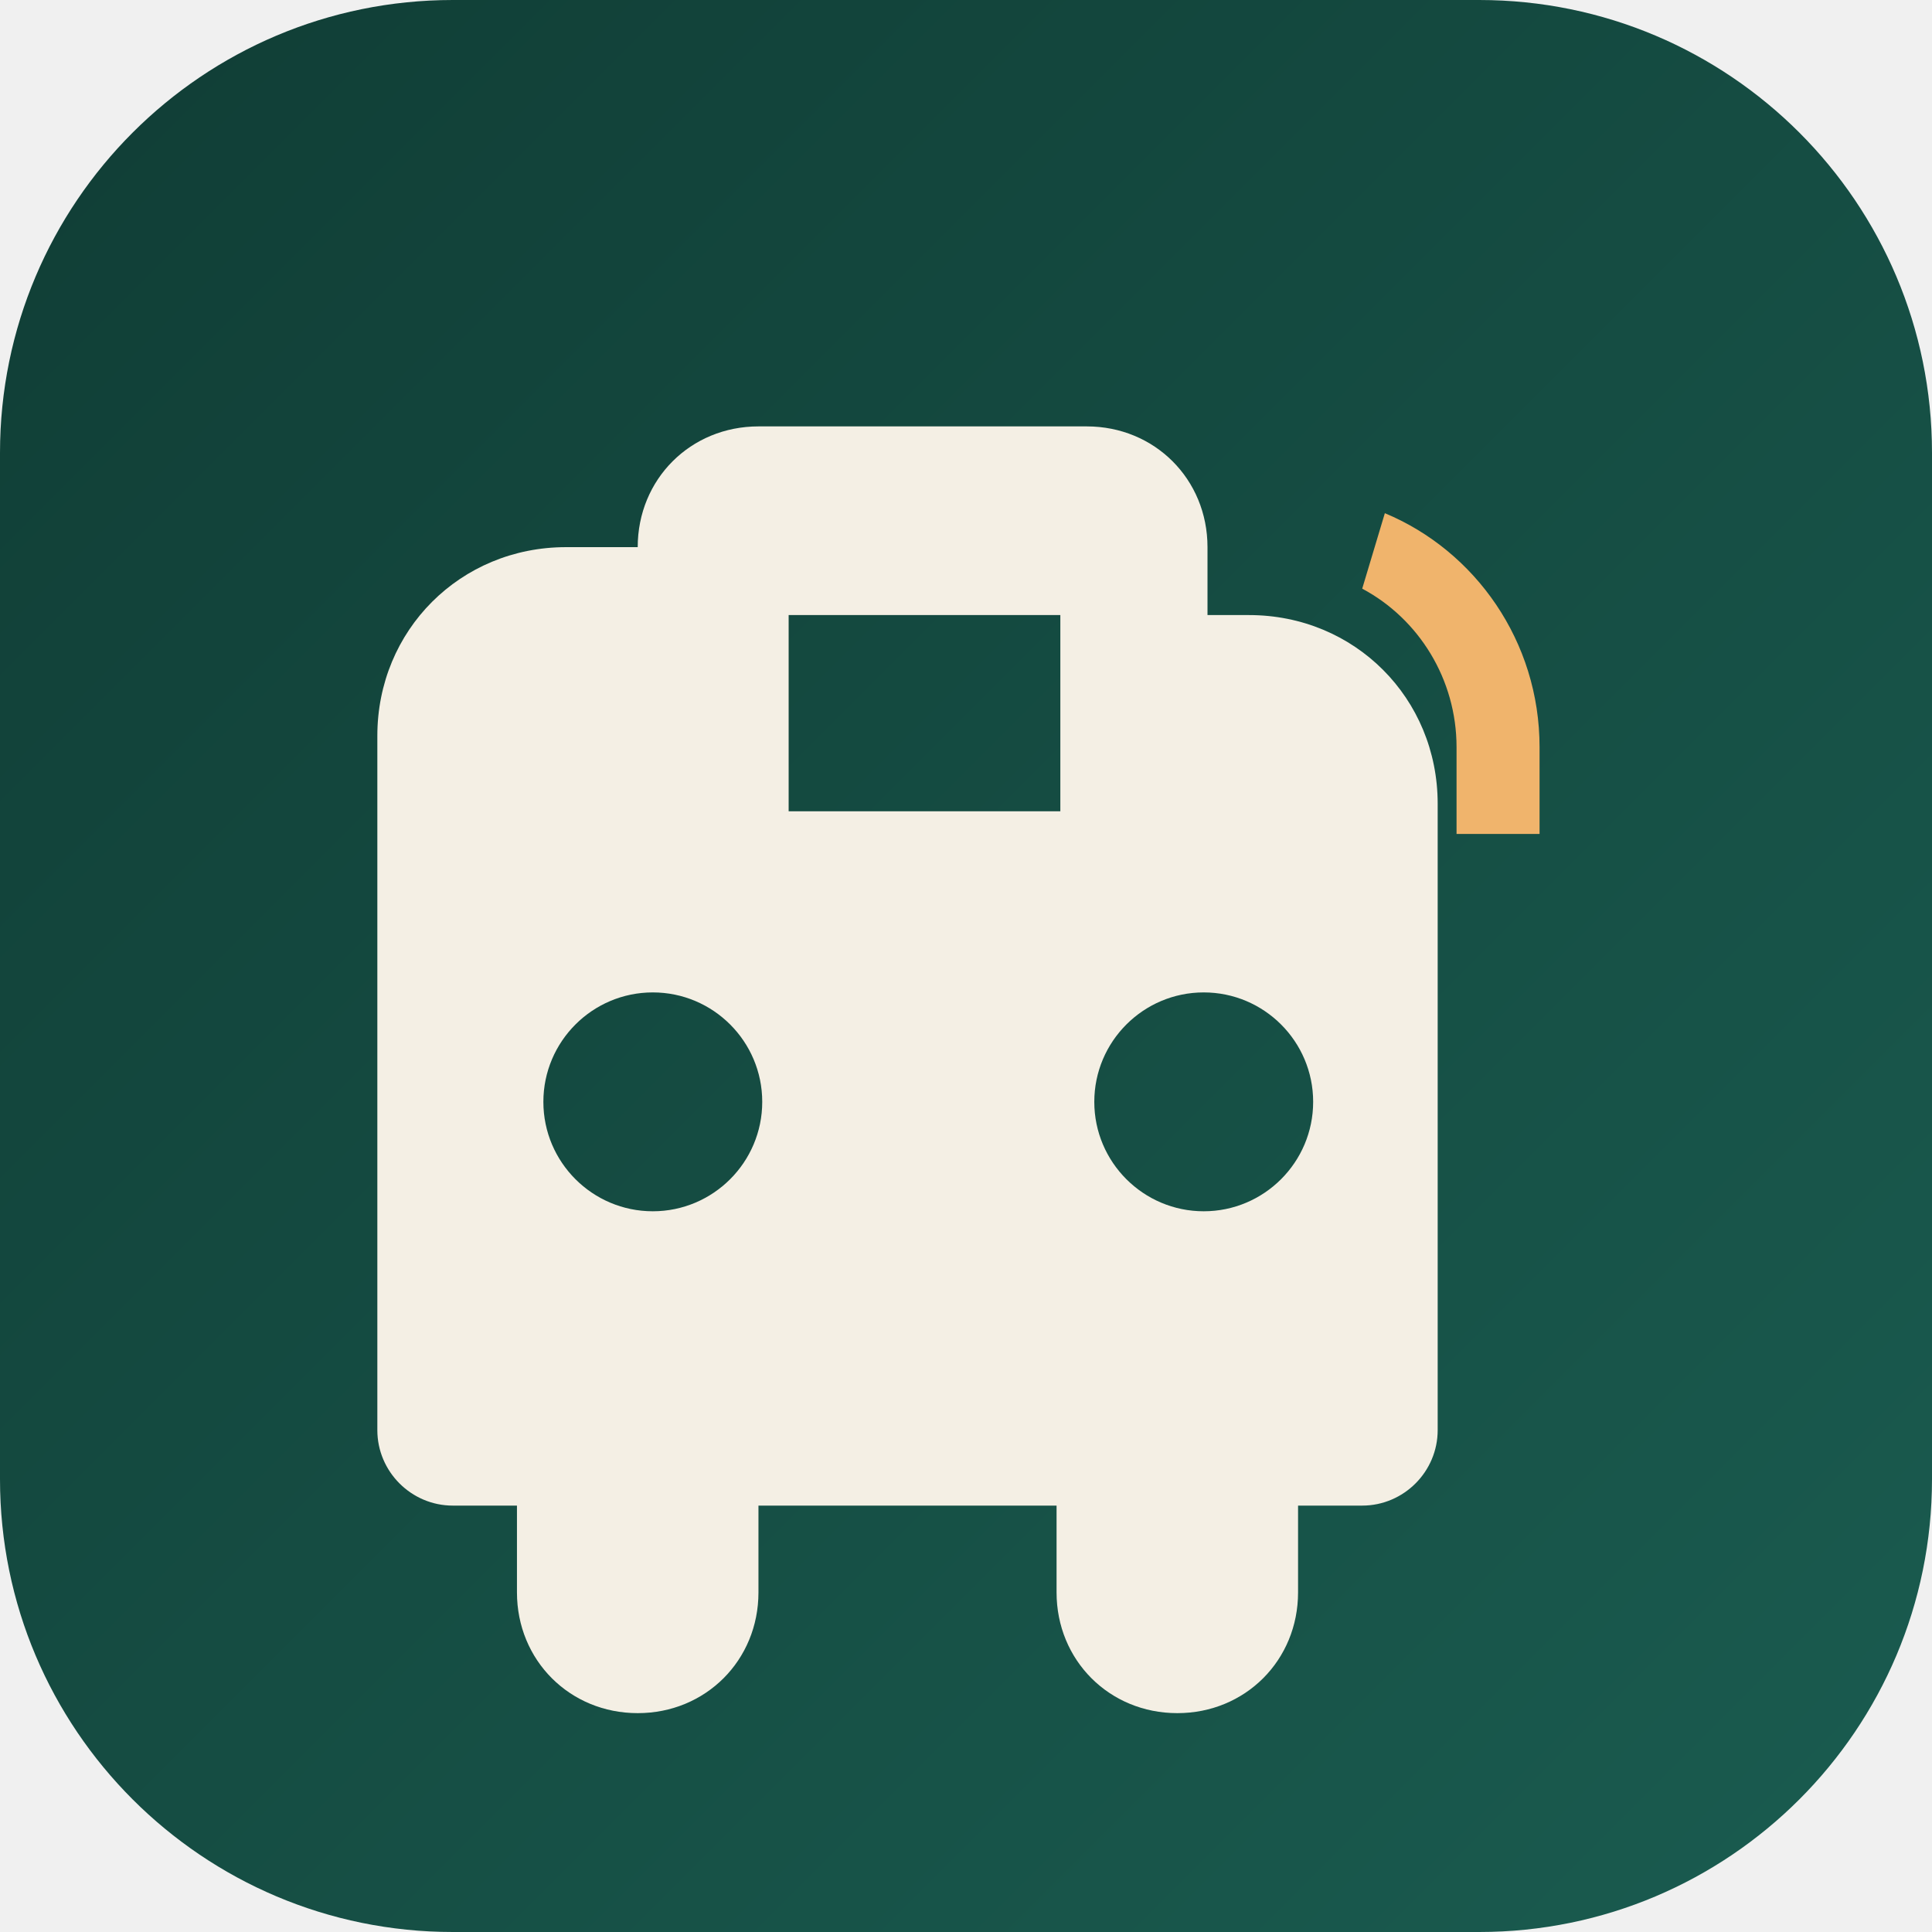
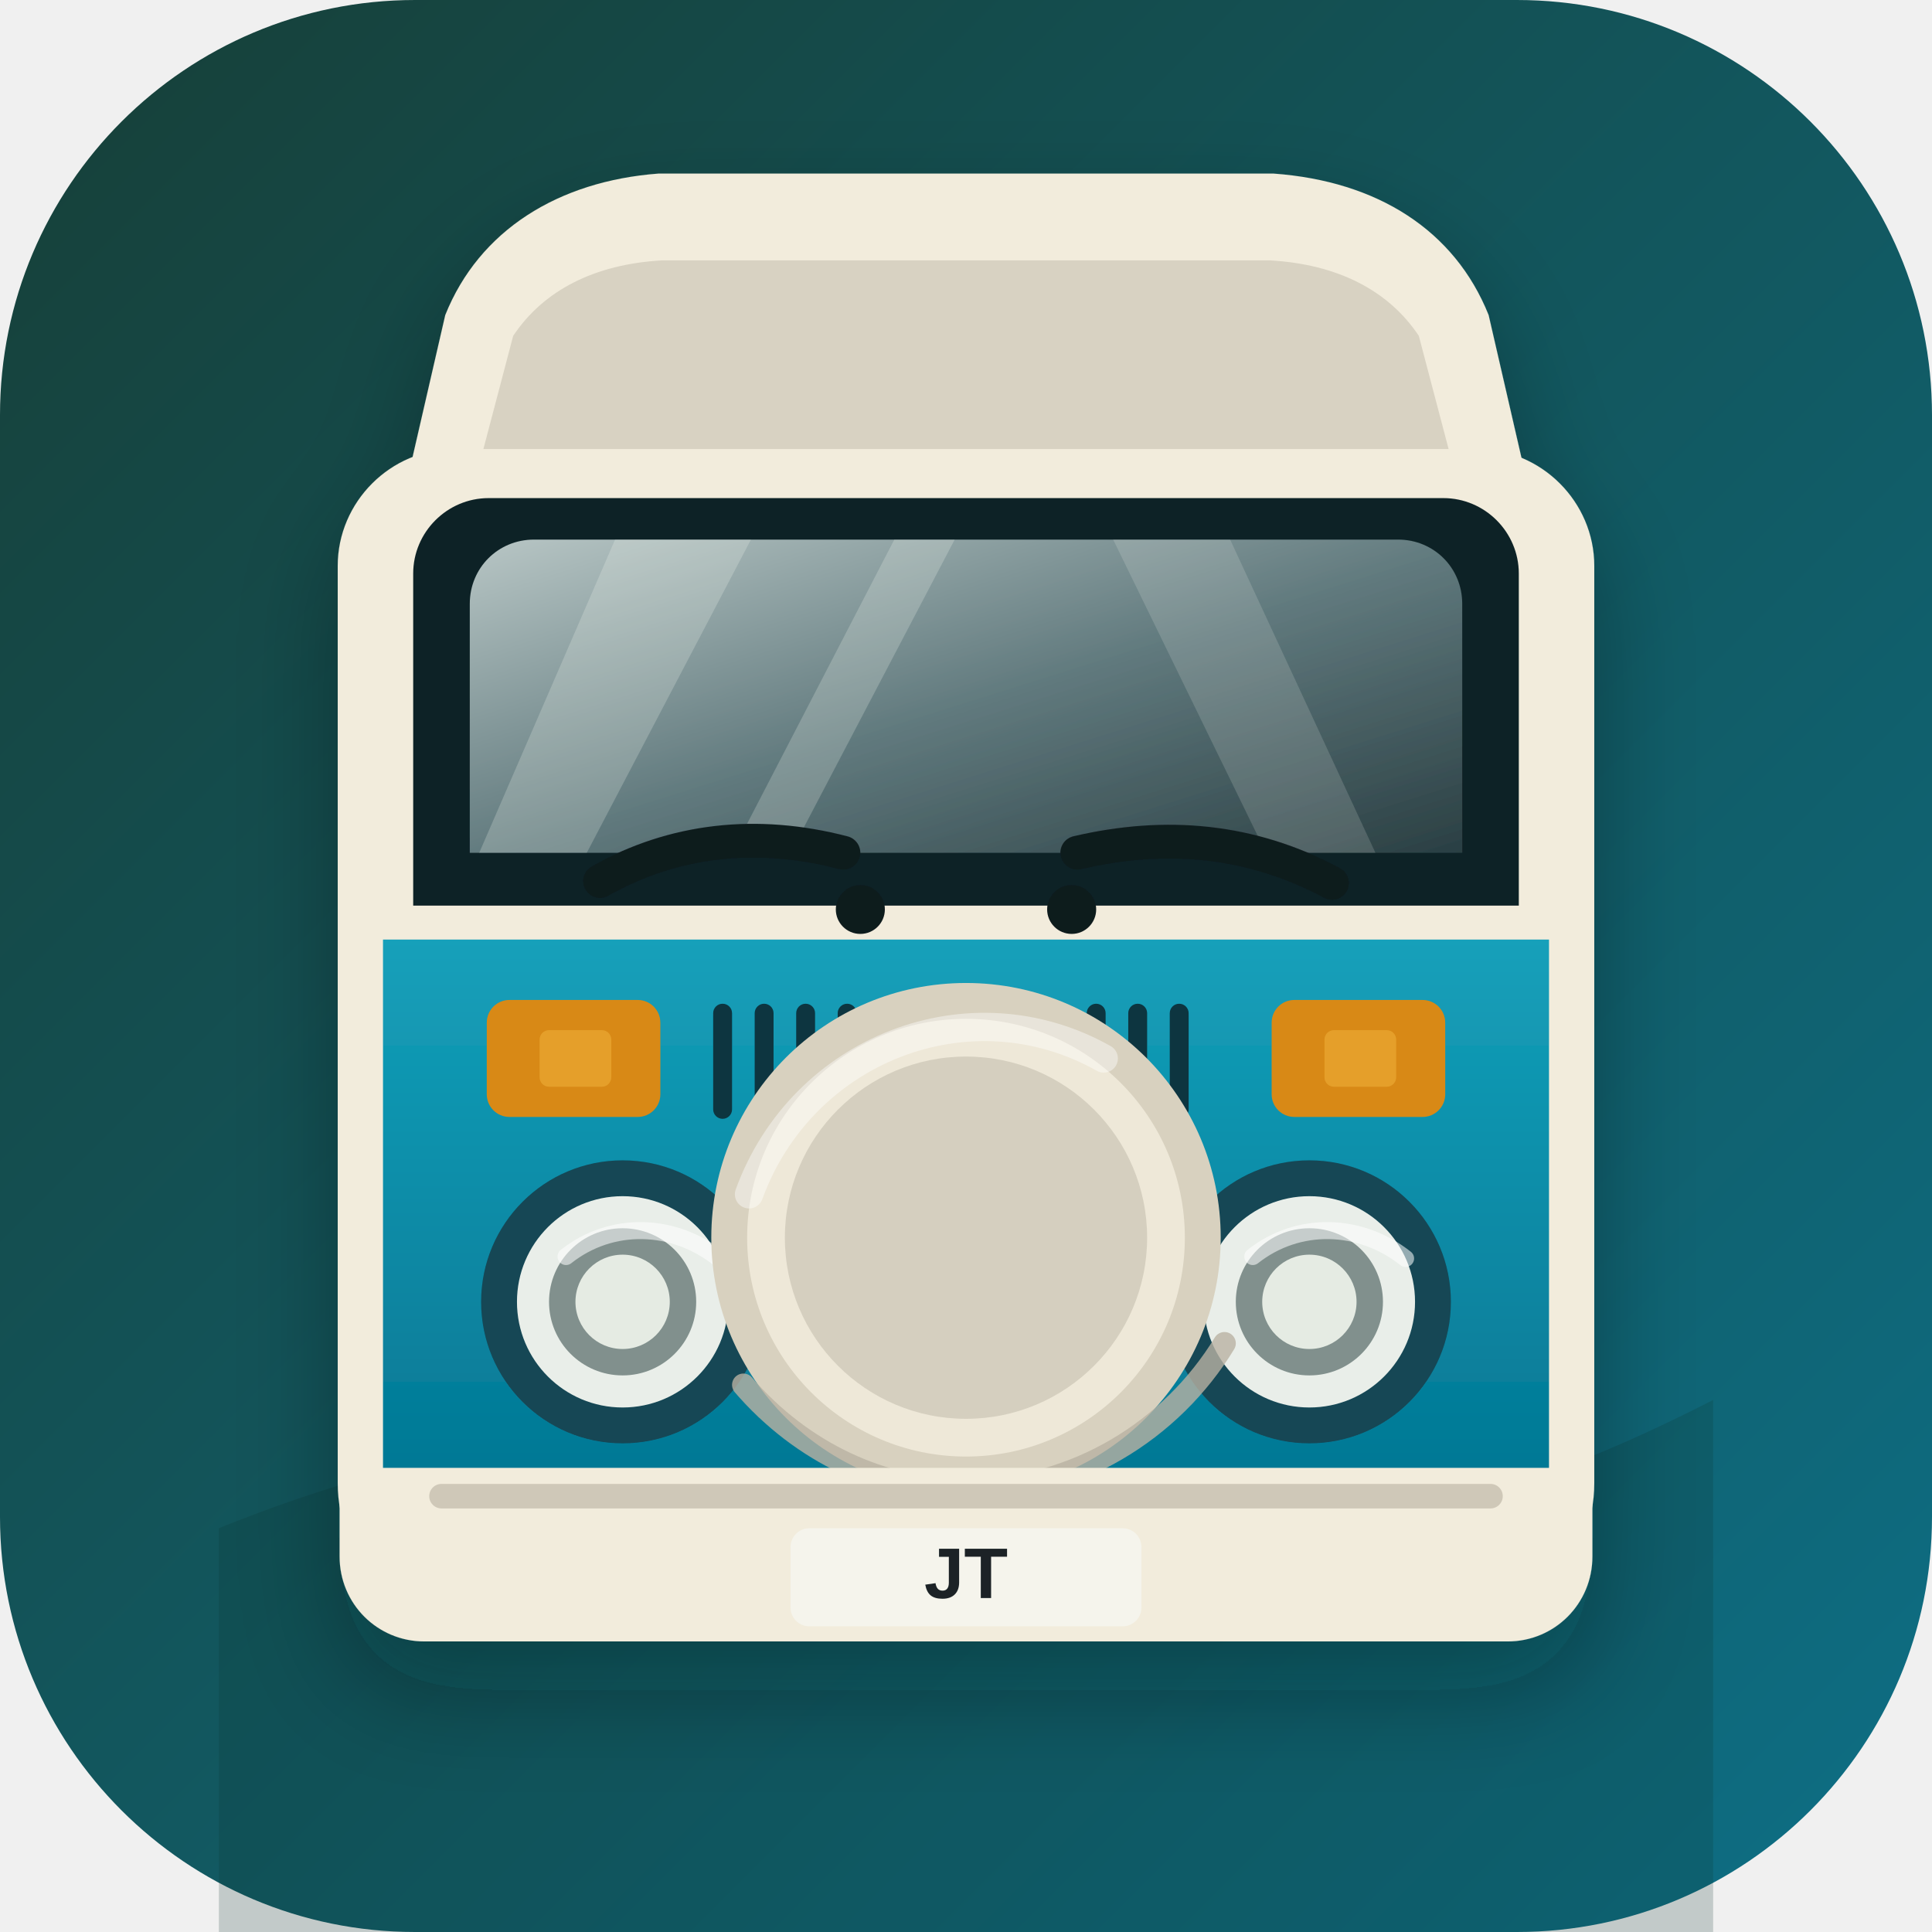
- <svg xmlns="http://www.w3.org/2000/svg" viewBox="0 0 512 512">
+ <svg xmlns="http://www.w3.org/2000/svg" viewBox="0 0 1024 1024" role="img" aria-label="Stilisiertes Front-Icon eines blau-cremefarbenen Bullis">
  <defs>
    <linearGradient id="bg" x1="0" x2="1" y1="0" y2="1">
-       <stop offset="0%" stop-color="#103d35" />
-       <stop offset="100%" stop-color="#1a5c50" />
+       <stop offset="0" stop-color="#173f37" />
+       <stop offset="1" stop-color="#0d6f86" />
    </linearGradient>
+     <linearGradient id="glass" x1="0" x2="1" y1="0" y2="1">
+       <stop offset="0" stop-color="#b8c6c5" />
+       <stop offset="0.52" stop-color="#60797d" />
+       <stop offset="1" stop-color="#2a3f43" />
+     </linearGradient>
+     <linearGradient id="body" x1="0" x2="0" y1="0" y2="1">
+       <stop offset="0" stop-color="#15a0ba" />
+       <stop offset="1" stop-color="#00708d" />
+     </linearGradient>
+     <filter id="softShadow" x="-20%" y="-20%" width="140%" height="150%">
+       <feDropShadow dx="0" dy="26" stdDeviation="28" flood-color="#082421" flood-opacity="0.32" />
+     </filter>
  </defs>
-   <rect width="512" height="512" rx="120" fill="url(#bg)" />
-   <path d="M169 145c0-18 14-32 32-32h87c18 0 32 14 32 32v18h11c28 0 50 22 50 50v166c0 11-9 20-20 20h-17v23c0 18-14 32-32 32s-32-14-32-32v-23h-79v23c0 18-14 32-32 32s-32-14-32-32v-23h-17c-11 0-20-9-20-20V195c0-28 22-50 50-50h19v-18Zm40 18v52h72v-52h-72Zm-36 100c-16 0-29 13-29 29s13 29 29 29 29-13 29-29-13-29-29-29Zm146 0c-16 0-29 13-29 29s13 29 29 29 29-13 29-29-13-29-29-29Z" fill="#f4efe4" />
-   <path d="M367 136c24 10 41 34 41 62v23h-22v-23c0-18-10-34-25-42l6-20Z" fill="#f0b46c" />
+   <rect width="1024" height="1024" rx="220" fill="url(#bg)" />
+   <path d="M116 810c99-40 197-59 309-42 83 13 144 48 244 44 85-3 163-31 239-70v282H116z" fill="#0c302c" opacity=".2" />
+   <g filter="url(#softShadow)">
+     <path d="M236 167c18-45 60-71 113-75h326c55 4 96 30 114 75l29 126H207z" fill="#f2ecdc" />
+     <path d="M272 178c16-24 43-38 79-40h322c36 2 63 16 79 40l20 76H252z" fill="#d8d2c2" />
+     <path d="M179 300c0-34 28-62 62-62h542c34 0 62 28 62 62v486c0 42-34 76-76 76H255c-42 0-76-34-76-76z" fill="#f2ecdc" />
+     <path d="M203 498h618v287c0 29-23 52-52 52H255c-29 0-52-23-52-52z" fill="url(#body)" />
+     <path d="M259 264h506c22 0 40 18 40 40v176H219V304c0-22 18-40 40-40z" fill="#102428" />
+     <path d="M283 286h458c19 0 34 15 34 34v132H249V320c0-19 15-34 34-34z" fill="url(#glass)" />
+     <path d="M326 286h72l-87 166h-57zM474 286h32l-87 166h-31z" fill="#f7fbf3" opacity=".22" />
+     <path d="M590 286h62l77 166h-58z" fill="#f7fbf3" opacity=".16" />
+     <path d="M318 467c39-22 83-27 129-15" fill="none" stroke="#111b1f" stroke-width="18" stroke-linecap="round" />
+     <path d="M571 452c47-11 92-7 135 16" fill="none" stroke="#111b1f" stroke-width="18" stroke-linecap="round" />
+     <circle cx="456" cy="482" r="13" fill="#111b1f" />
+     <circle cx="568" cy="482" r="13" fill="#111b1f" />
+     <rect x="258" y="530" width="92" height="62" rx="12" fill="#d88916" />
+     <rect x="674" y="530" width="92" height="62" rx="12" fill="#d88916" />
+     <rect x="286" y="546" width="38" height="30" rx="5" fill="#f0b13c" opacity=".55" />
+     <rect x="702" y="546" width="38" height="30" rx="5" fill="#f0b13c" opacity=".55" />
+     <g fill="#0d3441">
+       <rect x="378" y="532" width="10" height="61" rx="5" />
+       <rect x="400" y="532" width="10" height="61" rx="5" />
+       <rect x="422" y="532" width="10" height="61" rx="5" />
+       <rect x="444" y="532" width="10" height="61" rx="5" />
+       <rect x="466" y="532" width="10" height="61" rx="5" />
+       <rect x="488" y="532" width="10" height="61" rx="5" />
+       <rect x="510" y="532" width="10" height="61" rx="5" />
+       <rect x="532" y="532" width="10" height="61" rx="5" />
+       <rect x="554" y="532" width="10" height="61" rx="5" />
+       <rect x="576" y="532" width="10" height="61" rx="5" />
+       <rect x="598" y="532" width="10" height="61" rx="5" />
+       <rect x="620" y="532" width="10" height="61" rx="5" />
+     </g>
+     <circle cx="330" cy="690" r="75" fill="#134755" />
+     <circle cx="330" cy="690" r="56" fill="#e9eee9" />
+     <circle cx="330" cy="690" r="39" fill="#81908d" />
+     <circle cx="330" cy="690" r="25" fill="#f7fbf2" opacity=".85" />
+     <path d="M300 666c24-19 57-18 81 1" fill="none" stroke="#ffffff" stroke-width="9" stroke-linecap="round" opacity=".55" />
+     <circle cx="694" cy="690" r="75" fill="#134755" />
+     <circle cx="694" cy="690" r="56" fill="#e9eee9" />
+     <circle cx="694" cy="690" r="39" fill="#81908d" />
+     <circle cx="694" cy="690" r="25" fill="#f7fbf2" opacity=".85" />
+     <path d="M664 666c24-19 57-18 81 1" fill="none" stroke="#ffffff" stroke-width="9" stroke-linecap="round" opacity=".55" />
+     <circle cx="512" cy="656" r="135" fill="#d8d1bf" />
+     <circle cx="512" cy="656" r="116" fill="#eee8d8" />
+     <circle cx="512" cy="656" r="96" fill="#d5cfbf" />
+     <path d="M397 633c28-77 117-112 188-72" fill="none" stroke="#ffffff" stroke-width="15" stroke-linecap="round" opacity=".42" />
+     <path d="M394 734c31 36 74 56 118 56 58 0 109-32 137-78" fill="none" stroke="#b9b2a2" stroke-width="12" stroke-linecap="round" opacity=".8" />
+     <path d="M180 778h664v47c0 25-20 45-45 45H225c-25 0-45-20-45-45z" fill="#f2ecdc" />
+     <path d="M234 793h556" fill="none" stroke="#cfc8b8" stroke-width="13" stroke-linecap="round" />
+     <rect x="419" y="810" width="186" height="52" rx="10" fill="#f5f4ec" />
+     <text x="512" y="847" text-anchor="middle" font-family="Arial, Helvetica, sans-serif" font-size="38" font-weight="700" fill="#1b2428">JT</text>
+   </g>
</svg>
